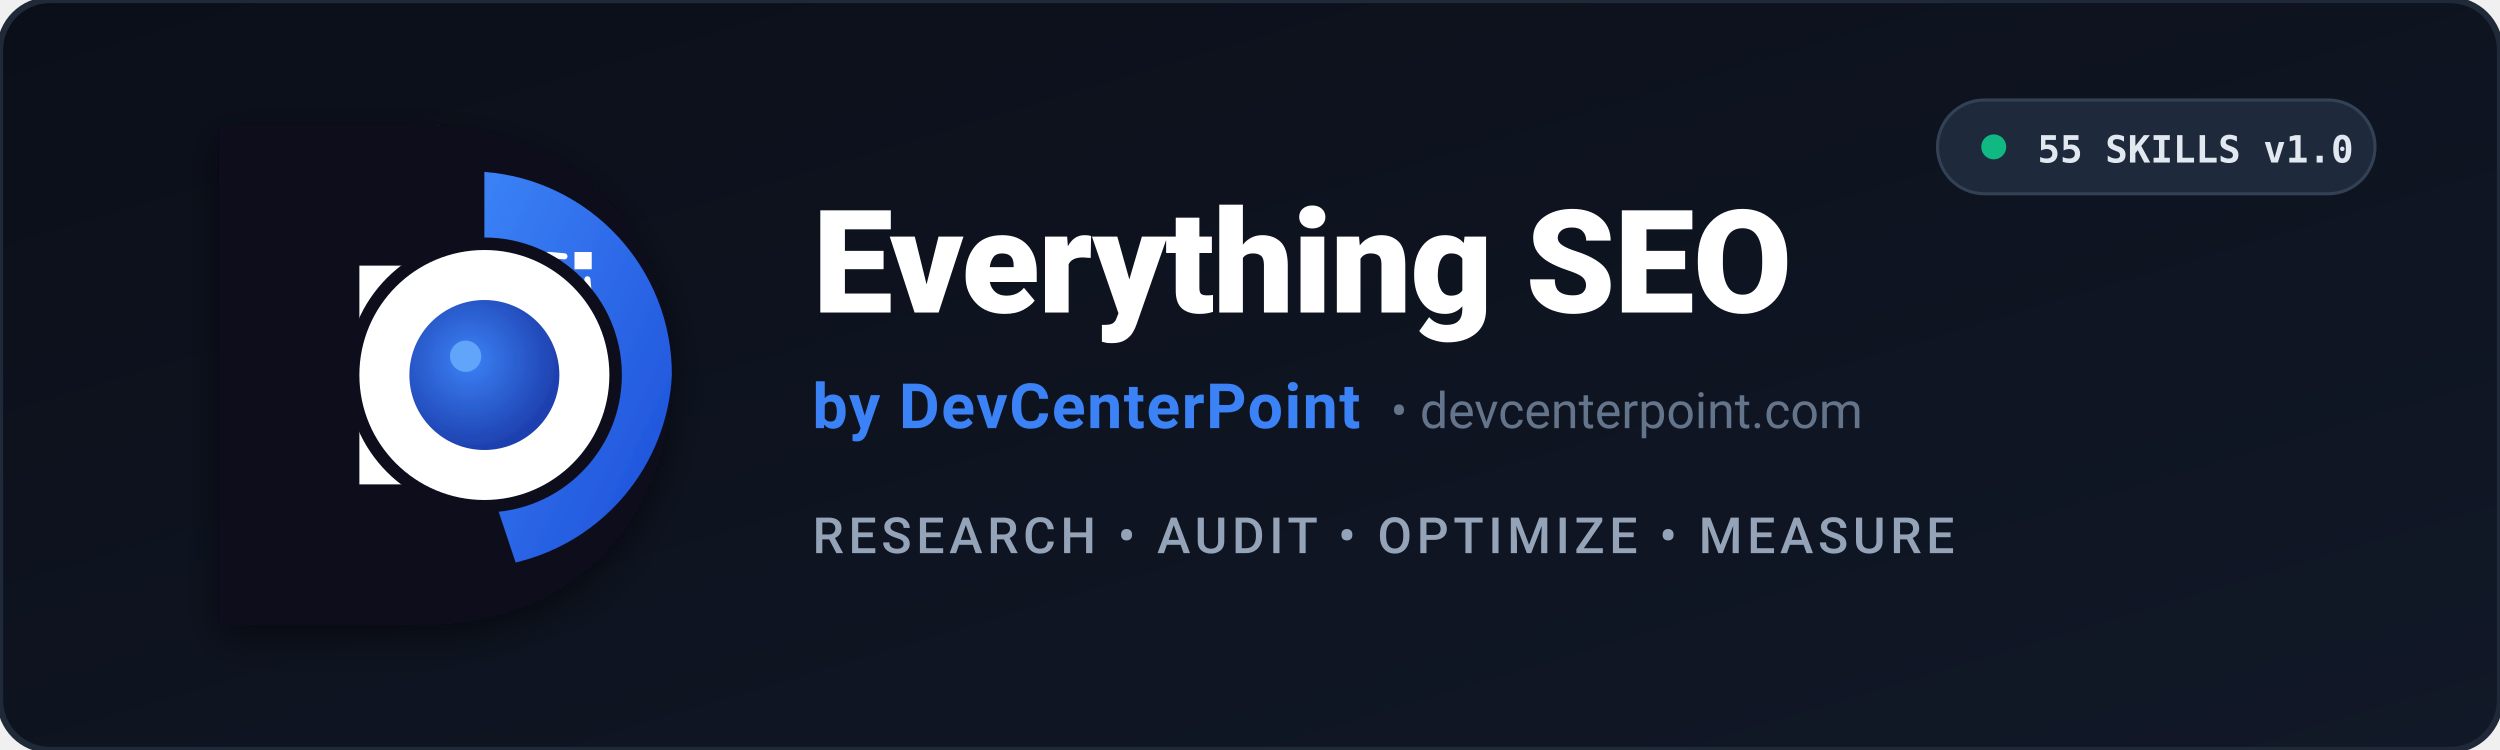
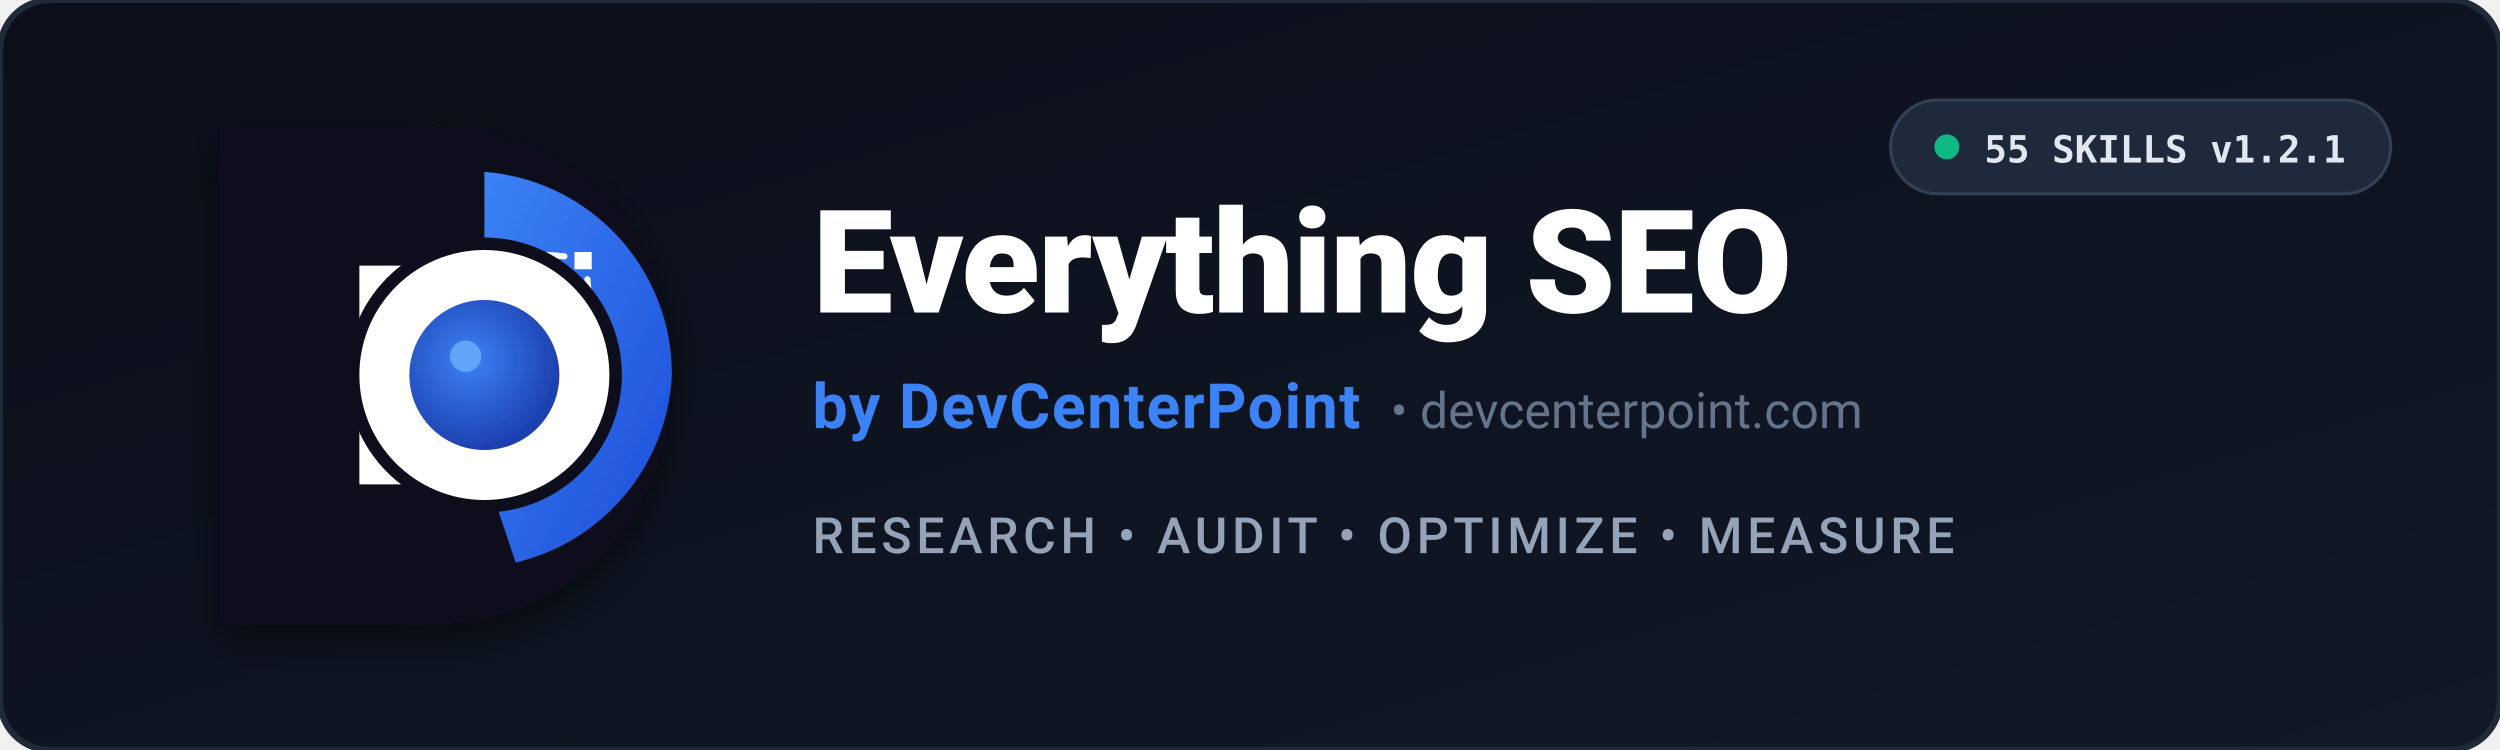
<svg xmlns="http://www.w3.org/2000/svg" viewBox="0 0 800 240" width="100%" height="100%">
  <defs>
    <linearGradient id="bgGrad" x1="0%" y1="0%" x2="100%" y2="100%">
      <stop offset="0%" stop-color="#0B0F19" />
      <stop offset="100%" stop-color="#111827" />
    </linearGradient>
    <linearGradient id="dcpBlue" x1="0%" y1="0%" x2="100%" y2="100%">
      <stop offset="0%" stop-color="#3B82F6" />
      <stop offset="100%" stop-color="#1D4ED8" />
    </linearGradient>
    <radialGradient id="pupilGrad" cx="40%" cy="40%" r="60%">
      <stop offset="0%" stop-color="#3B82F6" />
      <stop offset="100%" stop-color="#1E40AF" />
    </radialGradient>
    <filter id="shadow" x="-10%" y="-10%" width="120%" height="120%">
      <feDropShadow dx="0" dy="4" stdDeviation="6" flood-color="#000000" flood-opacity="0.5" />
    </filter>
  </defs>
  <rect width="800" height="240" rx="16" fill="url(#bgGrad)" stroke="#1F2937" stroke-width="2" />
  <g transform="translate(40, 20)" filter="url(#shadow)">
    <path d="M 30,20 L 95,20 C 145,20 175,55 175,100 C 175,145 145,180 95,180 L 30,180 Z" fill="#0A0F1D" />
    <rect x="75" y="65" width="45" height="70" fill="#FFFFFF" />
    <path d="M 115,35 A 65,65 0 0,1 175,100 A 65,65 0 0,1 125,160 L 115,130 A 35,35 0 0,0 145,100 A 35,35 0 0,0 115,70 Z" fill="url(#dcpBlue)" />
    <g transform="translate(142, 68) rotate(45) scale(0.65)">
      <path d="M -6,-10 L 0,-16 L 6,-10 L 0,-4 Z M -6,10 L 0,4 L 6,10 L 0,16 Z" fill="#FFFFFF" />
      <path d="M -8,-5 L -14,0 L -8,5 M 8,-5 L 14,0 L 8,5" stroke="#FFFFFF" stroke-width="3" stroke-linecap="round" stroke-linejoin="round" fill="none" />
    </g>
    <circle cx="115" cy="100" r="42" fill="#FFFFFF" stroke="#0A0F1D" stroke-width="4" />
    <circle cx="115" cy="100" r="24" fill="url(#pupilGrad)" />
    <circle cx="109" cy="94" r="5" fill="#60A5FA" />
  </g>
  <g transform="translate(260, 45)">
    <text x="0" y="55" font-family="-apple-system, BlinkMacSystemFont, 'Segoe UI', Roboto, Helvetica, Arial, sans-serif" font-size="46" font-weight="800" fill="#FFFFFF" letter-spacing="-0.5">Everything SEO</text>
    <text x="0" y="92" font-family="-apple-system, BlinkMacSystemFont, 'Segoe UI', Roboto, Helvetica, Arial, sans-serif" font-size="20" font-weight="600" fill="#3B82F6" letter-spacing="0.5">by DevCenterPoint</text>
    <text x="185" y="92" font-family="-apple-system, BlinkMacSystemFont, 'Segoe UI', Roboto, Helvetica, Arial, sans-serif" font-size="16" font-weight="400" fill="#64748B"> •  devcenterpoint.com</text>
    <text x="0" y="132" font-family="-apple-system, BlinkMacSystemFont, 'Segoe UI', Roboto, Helvetica, Arial, sans-serif" font-size="16" font-weight="500" fill="#94A3B8" letter-spacing="1.5">RESEARCH • AUDIT • OPTIMIZE • MEASURE</text>
  </g>
-   <g transform="translate(620, 32)">
-     <rect width="140" height="30" rx="15" fill="#1E293B" stroke="#334155" stroke-width="1" />
+   <g transform="translate(605, 32)">
+     <rect width="160" height="30" rx="15" fill="#1E293B" stroke="#334155" stroke-width="1" />
    <circle cx="18" cy="15" r="4" fill="#10B981" />
-     <text x="32" y="20" font-family="monospace" font-size="12" font-weight="600" fill="#E2E8F0">55 SKILLS v1.0</text>
+     <text x="30" y="20" font-family="monospace" font-size="12" font-weight="600" fill="#E2E8F0">55 SKILLS v1.2.1</text>
  </g>
</svg>
